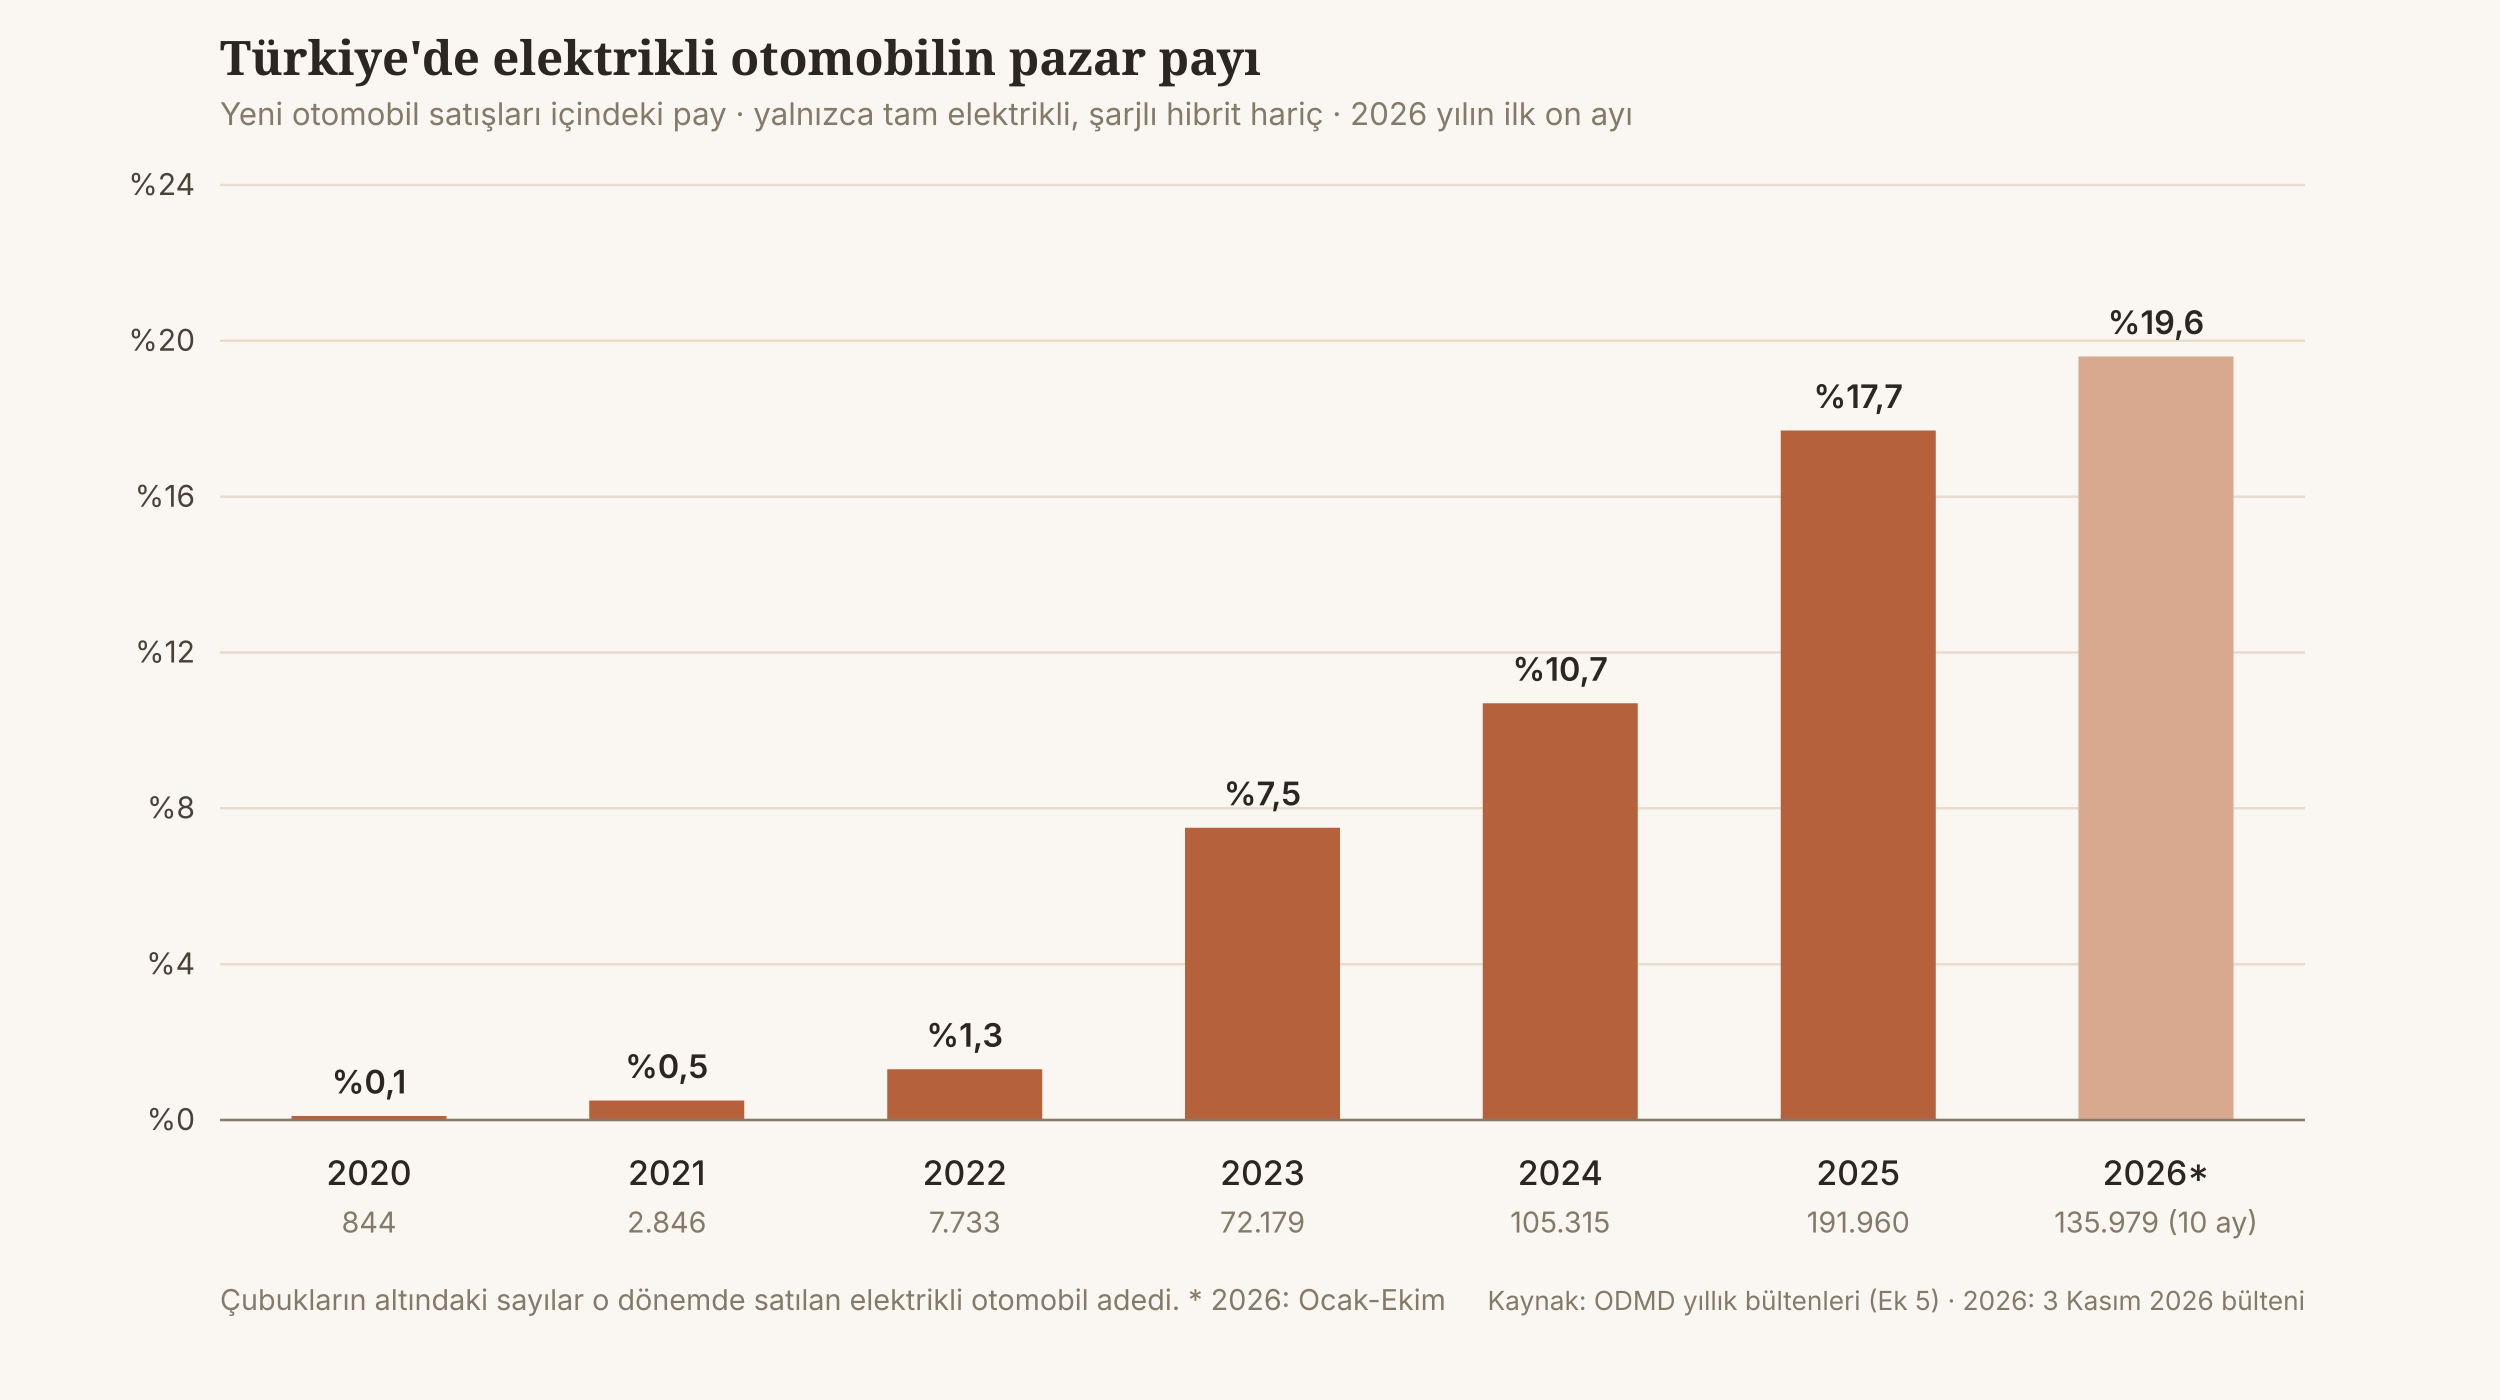
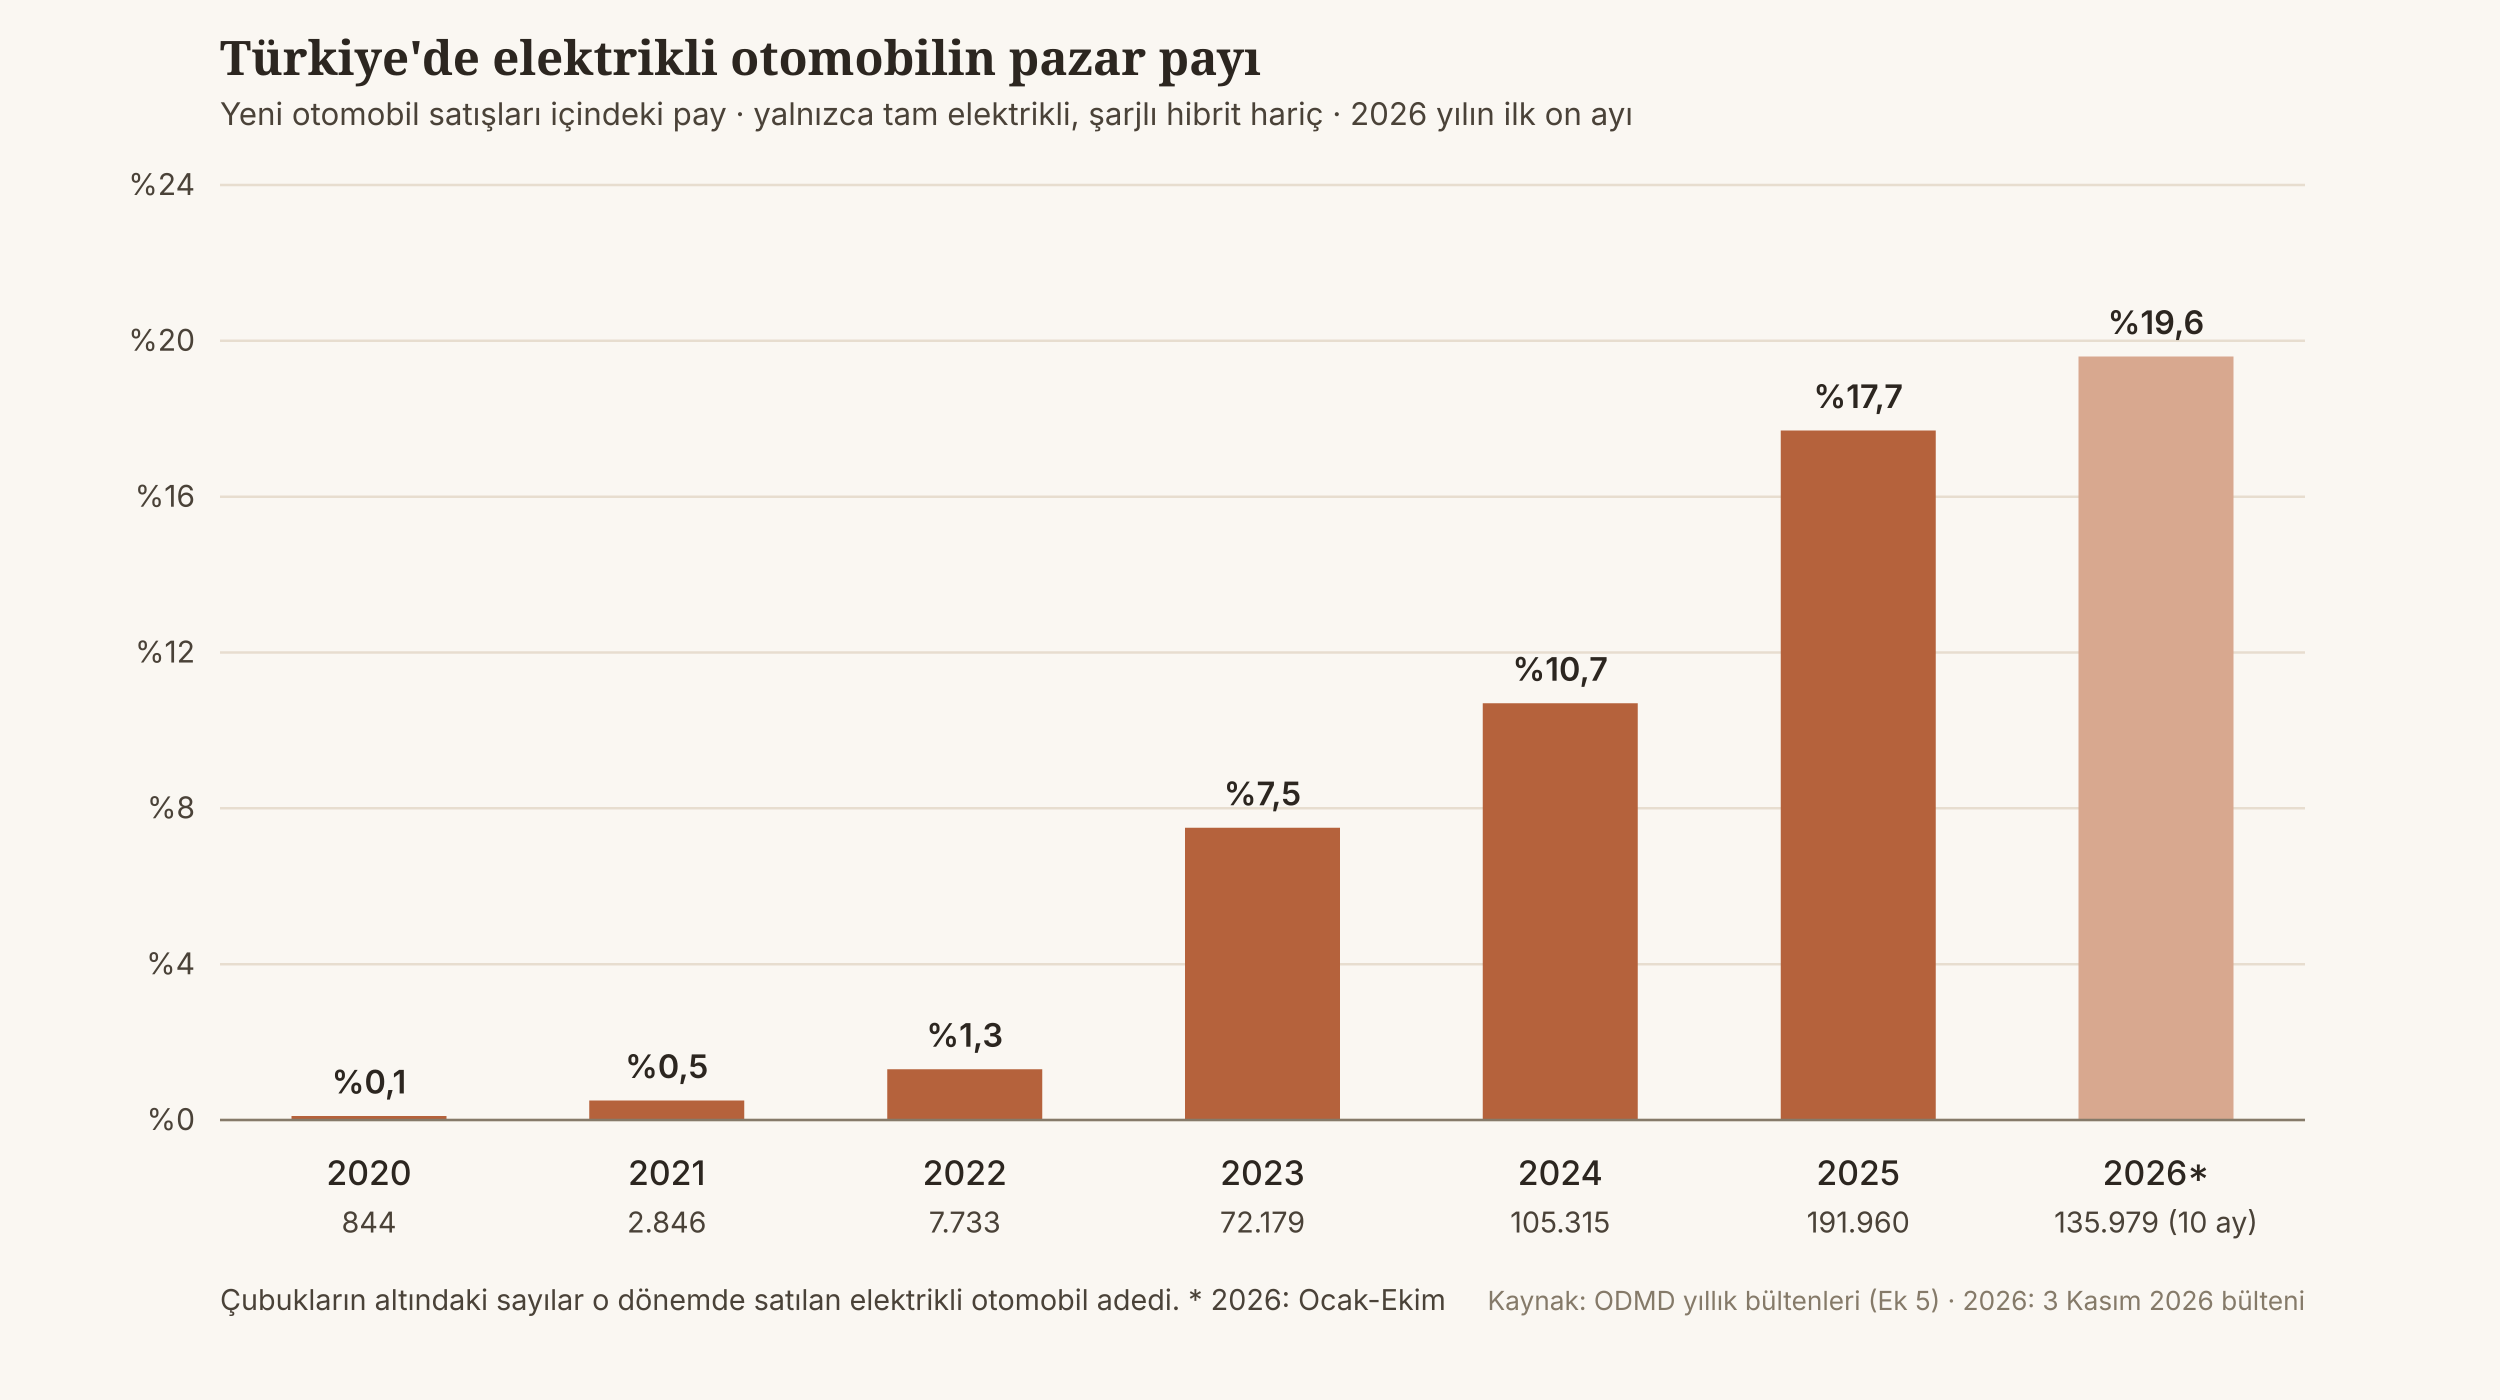
- <svg xmlns="http://www.w3.org/2000/svg" viewBox="0 0 1000 560" width="1000" height="560" role="img" aria-label="Türkiye'de elektrikli otomobilin pazar payı, 2020-2026">
+ <svg xmlns="http://www.w3.org/2000/svg" viewBox="0 0 1000 560" width="1700" height="952" role="img" aria-label="Türkiye'de elektrikli otomobilin pazar payı, 2020-2026">
  <rect width="1000" height="560" fill="#faf7f2" />
  <text x="88" y="30" font-family="Fraunces, Georgia, serif" font-size="19" font-weight="600" fill="#2c2620">Türkiye'de elektrikli otomobilin pazar payı</text>
-   <text x="88" y="50" font-family="Inter, sans-serif" font-size="12.5" fill="#857a69">Yeni otomobil satışları içindeki pay · yalnızca tam elektrikli, şarjlı hibrit hariç · 2026 yılın ilk on ayı</text>
+   <text x="88" y="50" font-family="Inter, sans-serif" font-size="12.5" fill="#4a4238">Yeni otomobil satışları içindeki pay · yalnızca tam elektrikli, şarjlı hibrit hariç · 2026 yılın ilk on ayı</text>
  <line x1="88" y1="448.0" x2="922" y2="448.0" stroke="#e7ddcf" stroke-width="1" />
  <text x="78" y="452.0" text-anchor="end" font-family="Inter, sans-serif" font-size="12" fill="#4a4238">%0</text>
  <line x1="88" y1="385.7" x2="922" y2="385.7" stroke="#e7ddcf" stroke-width="1" />
  <text x="78" y="389.7" text-anchor="end" font-family="Inter, sans-serif" font-size="12" fill="#4a4238">%4</text>
  <line x1="88" y1="323.3" x2="922" y2="323.3" stroke="#e7ddcf" stroke-width="1" />
  <text x="78" y="327.3" text-anchor="end" font-family="Inter, sans-serif" font-size="12" fill="#4a4238">%8</text>
  <line x1="88" y1="261.0" x2="922" y2="261.0" stroke="#e7ddcf" stroke-width="1" />
  <text x="78" y="265.0" text-anchor="end" font-family="Inter, sans-serif" font-size="12" fill="#4a4238">%12</text>
  <line x1="88" y1="198.7" x2="922" y2="198.7" stroke="#e7ddcf" stroke-width="1" />
  <text x="78" y="202.7" text-anchor="end" font-family="Inter, sans-serif" font-size="12" fill="#4a4238">%16</text>
  <line x1="88" y1="136.3" x2="922" y2="136.3" stroke="#e7ddcf" stroke-width="1" />
  <text x="78" y="140.3" text-anchor="end" font-family="Inter, sans-serif" font-size="12" fill="#4a4238">%20</text>
  <line x1="88" y1="74.0" x2="922" y2="74.0" stroke="#e7ddcf" stroke-width="1" />
  <text x="78" y="78.0" text-anchor="end" font-family="Inter, sans-serif" font-size="12" fill="#4a4238">%24</text>
  <rect x="116.6" y="446.4" width="62" height="1.6" fill="#b5623c" />
  <text x="147.6" y="437.4" text-anchor="middle" font-family="Inter, sans-serif" font-size="13" font-weight="600" fill="#2c2620">%0,1</text>
  <text x="147.6" y="474" text-anchor="middle" font-family="Inter, sans-serif" font-size="13.5" font-weight="500" fill="#2c2620">2020</text>
-   <text x="147.6" y="493" text-anchor="middle" font-family="Inter, sans-serif" font-size="11.5" fill="#857a69">844</text>
+   <text x="147.6" y="493" text-anchor="middle" font-family="Inter, sans-serif" font-size="11.5" fill="#4a4238">844</text>
  <rect x="235.7" y="440.2" width="62" height="7.8" fill="#b5623c" />
  <text x="266.7" y="431.2" text-anchor="middle" font-family="Inter, sans-serif" font-size="13" font-weight="600" fill="#2c2620">%0,5</text>
  <text x="266.7" y="474" text-anchor="middle" font-family="Inter, sans-serif" font-size="13.5" font-weight="500" fill="#2c2620">2021</text>
-   <text x="266.7" y="493" text-anchor="middle" font-family="Inter, sans-serif" font-size="11.5" fill="#857a69">2.846</text>
+   <text x="266.7" y="493" text-anchor="middle" font-family="Inter, sans-serif" font-size="11.5" fill="#4a4238">2.846</text>
  <rect x="354.9" y="427.7" width="62" height="20.3" fill="#b5623c" />
  <text x="385.9" y="418.7" text-anchor="middle" font-family="Inter, sans-serif" font-size="13" font-weight="600" fill="#2c2620">%1,3</text>
  <text x="385.9" y="474" text-anchor="middle" font-family="Inter, sans-serif" font-size="13.5" font-weight="500" fill="#2c2620">2022</text>
-   <text x="385.9" y="493" text-anchor="middle" font-family="Inter, sans-serif" font-size="11.5" fill="#857a69">7.733</text>
+   <text x="385.9" y="493" text-anchor="middle" font-family="Inter, sans-serif" font-size="11.5" fill="#4a4238">7.733</text>
  <rect x="474.0" y="331.1" width="62" height="116.9" fill="#b5623c" />
  <text x="505.0" y="322.1" text-anchor="middle" font-family="Inter, sans-serif" font-size="13" font-weight="600" fill="#2c2620">%7,5</text>
  <text x="505.0" y="474" text-anchor="middle" font-family="Inter, sans-serif" font-size="13.5" font-weight="500" fill="#2c2620">2023</text>
-   <text x="505.0" y="493" text-anchor="middle" font-family="Inter, sans-serif" font-size="11.5" fill="#857a69">72.179</text>
+   <text x="505.0" y="493" text-anchor="middle" font-family="Inter, sans-serif" font-size="11.5" fill="#4a4238">72.179</text>
  <rect x="593.1" y="281.3" width="62" height="166.7" fill="#b5623c" />
  <text x="624.1" y="272.3" text-anchor="middle" font-family="Inter, sans-serif" font-size="13" font-weight="600" fill="#2c2620">%10,7</text>
  <text x="624.1" y="474" text-anchor="middle" font-family="Inter, sans-serif" font-size="13.5" font-weight="500" fill="#2c2620">2024</text>
-   <text x="624.1" y="493" text-anchor="middle" font-family="Inter, sans-serif" font-size="11.5" fill="#857a69">105.315</text>
+   <text x="624.1" y="493" text-anchor="middle" font-family="Inter, sans-serif" font-size="11.5" fill="#4a4238">105.315</text>
  <rect x="712.3" y="172.2" width="62" height="275.8" fill="#b5623c" />
  <text x="743.3" y="163.2" text-anchor="middle" font-family="Inter, sans-serif" font-size="13" font-weight="600" fill="#2c2620">%17,7</text>
  <text x="743.3" y="474" text-anchor="middle" font-family="Inter, sans-serif" font-size="13.5" font-weight="500" fill="#2c2620">2025</text>
-   <text x="743.3" y="493" text-anchor="middle" font-family="Inter, sans-serif" font-size="11.5" fill="#857a69">191.960</text>
+   <text x="743.3" y="493" text-anchor="middle" font-family="Inter, sans-serif" font-size="11.5" fill="#4a4238">191.960</text>
  <rect x="831.4" y="142.6" width="62" height="305.4" fill="#d8a88f" />
  <text x="862.4" y="133.6" text-anchor="middle" font-family="Inter, sans-serif" font-size="13" font-weight="600" fill="#2c2620">%19,6</text>
  <text x="862.4" y="474" text-anchor="middle" font-family="Inter, sans-serif" font-size="13.5" font-weight="500" fill="#2c2620">2026*</text>
-   <text x="862.4" y="493" text-anchor="middle" font-family="Inter, sans-serif" font-size="11.5" fill="#857a69">135.979 (10 ay)</text>
+   <text x="862.4" y="493" text-anchor="middle" font-family="Inter, sans-serif" font-size="11.5" fill="#4a4238">135.979 (10 ay)</text>
  <line x1="88" y1="448" x2="922" y2="448" stroke="#857a69" stroke-width="1" />
-   <text x="88" y="524" font-family="Inter, sans-serif" font-size="11.5" fill="#857a69">Çubukların altındaki sayılar o dönemde satılan elektrikli otomobil adedi. * 2026: Ocak-Ekim</text>
+   <text x="88" y="524" font-family="Inter, sans-serif" font-size="11.5" fill="#4a4238">Çubukların altındaki sayılar o dönemde satılan elektrikli otomobil adedi. * 2026: Ocak-Ekim</text>
  <text x="922" y="524" text-anchor="end" font-family="Inter, sans-serif" font-size="10.5" fill="#857a69">Kaynak: ODMD yıllık bültenleri (Ek 5) · 2026: 3 Kasım 2026 bülteni</text>
</svg>
